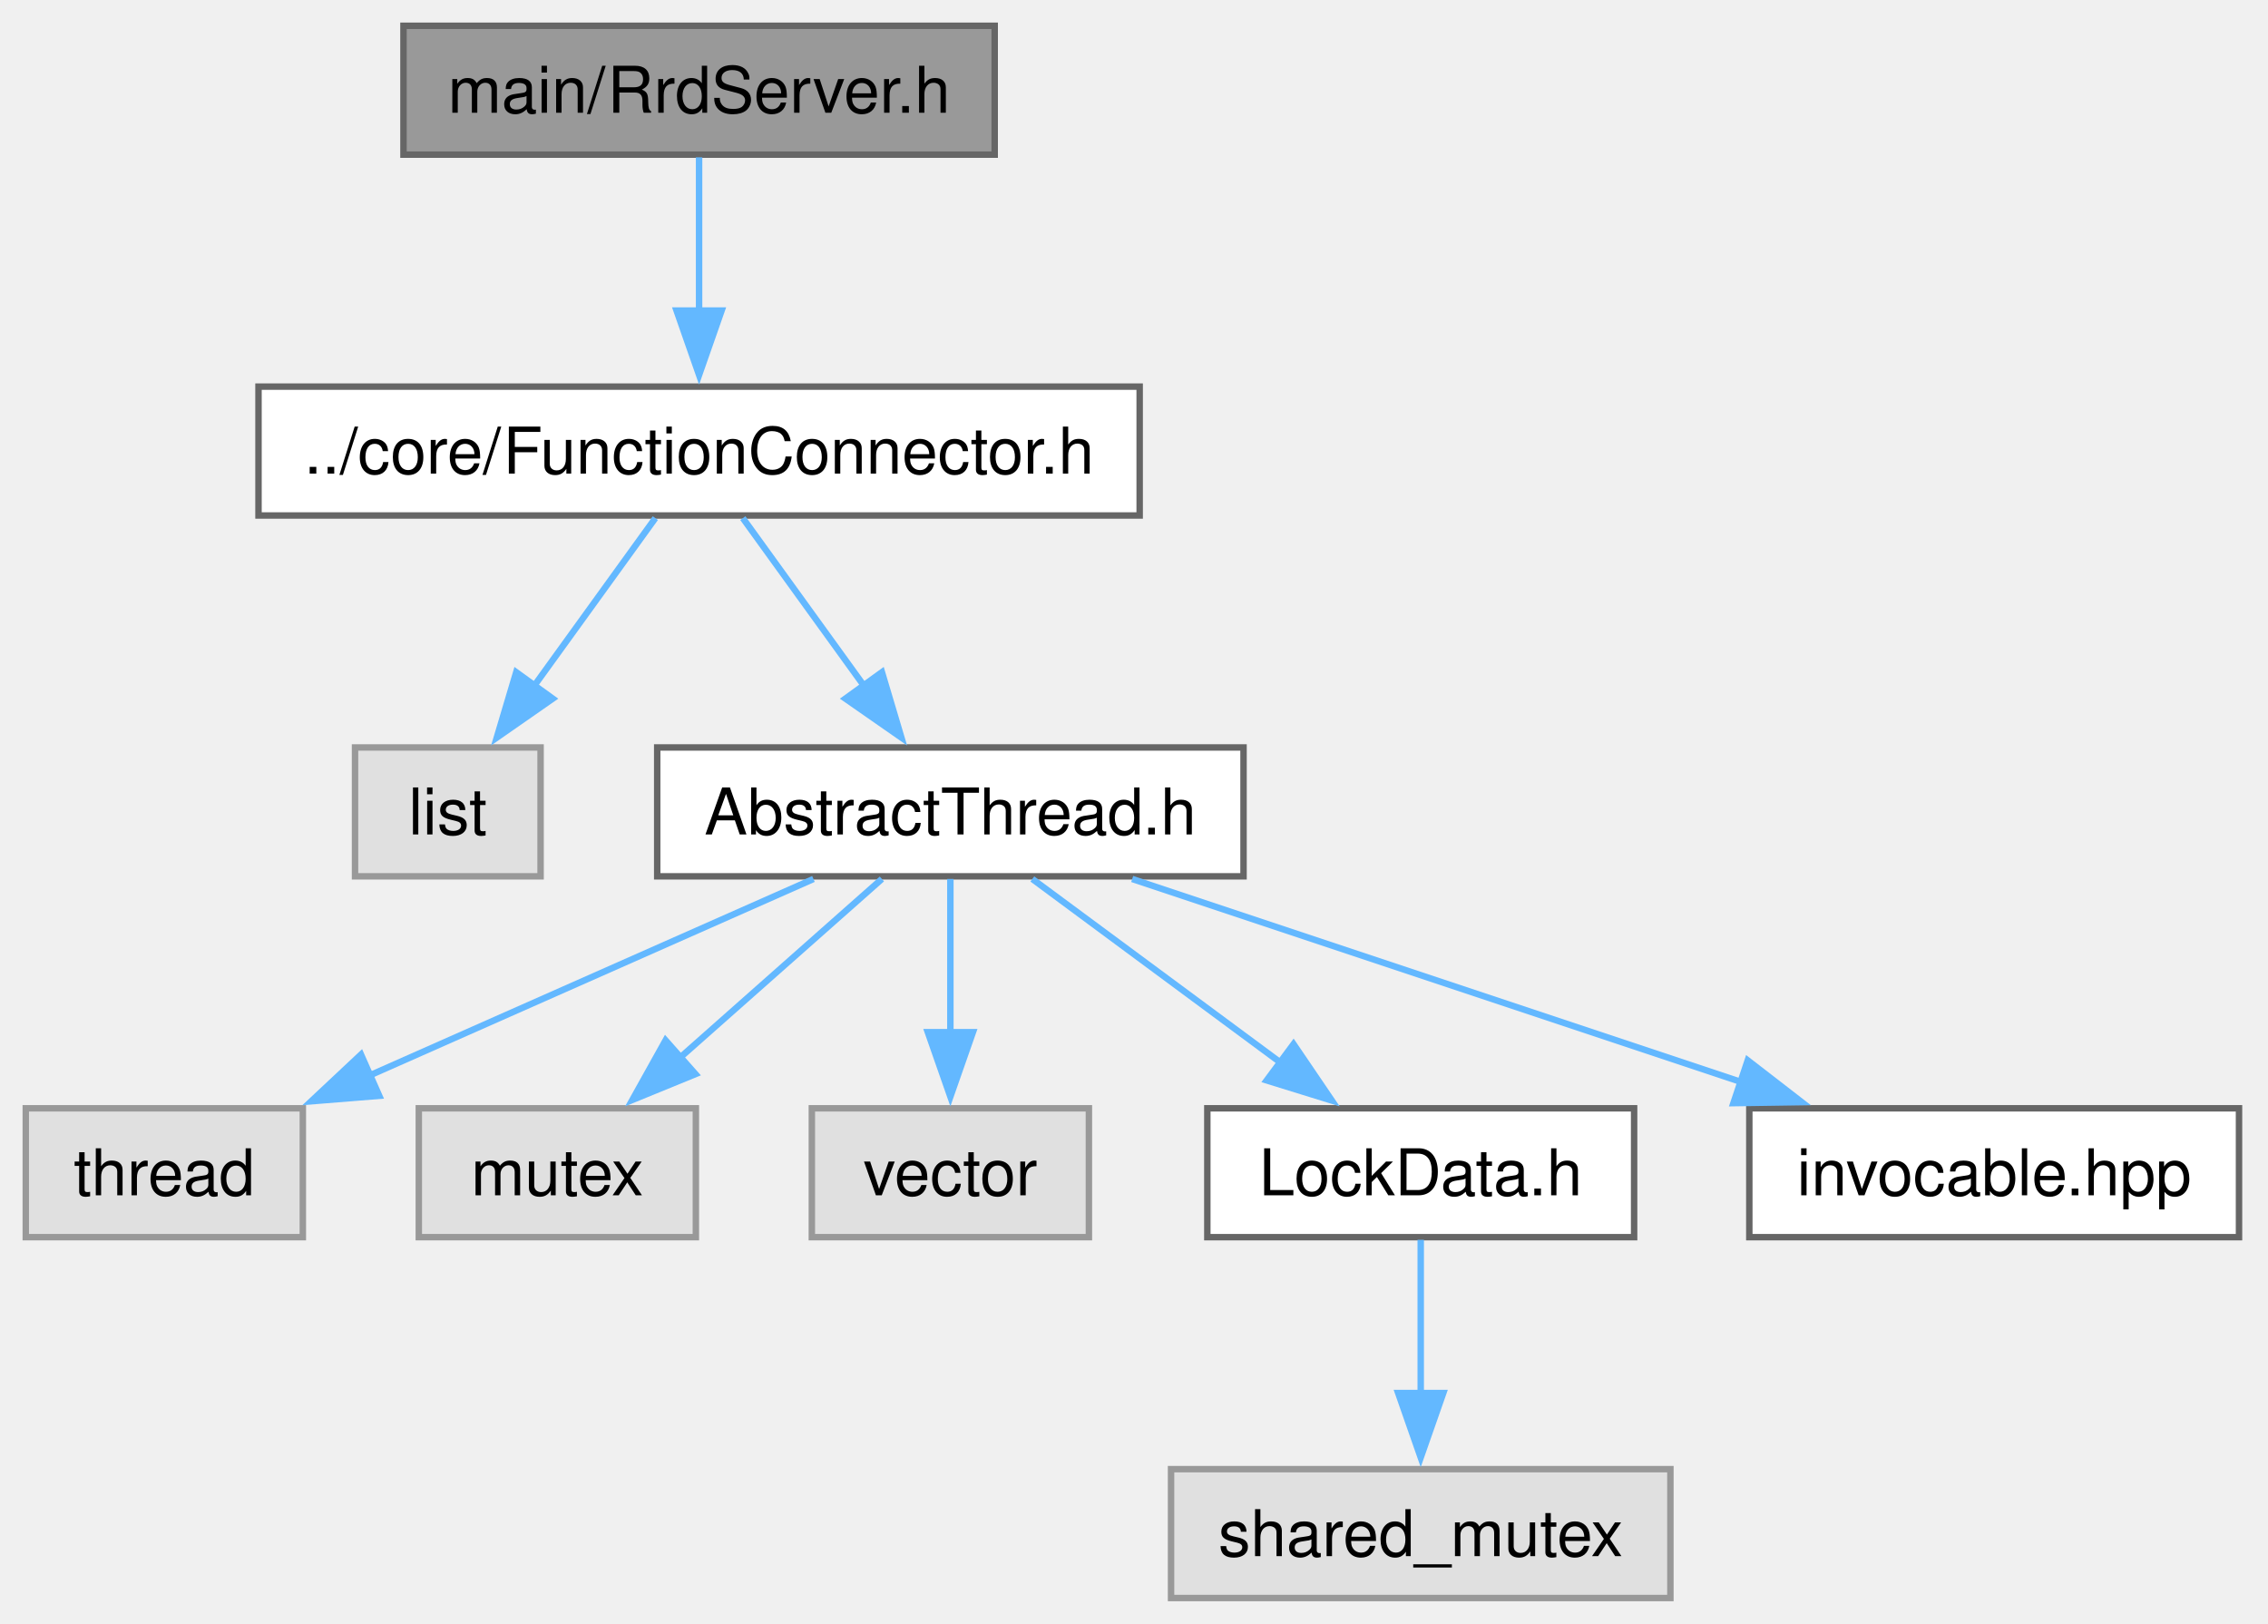
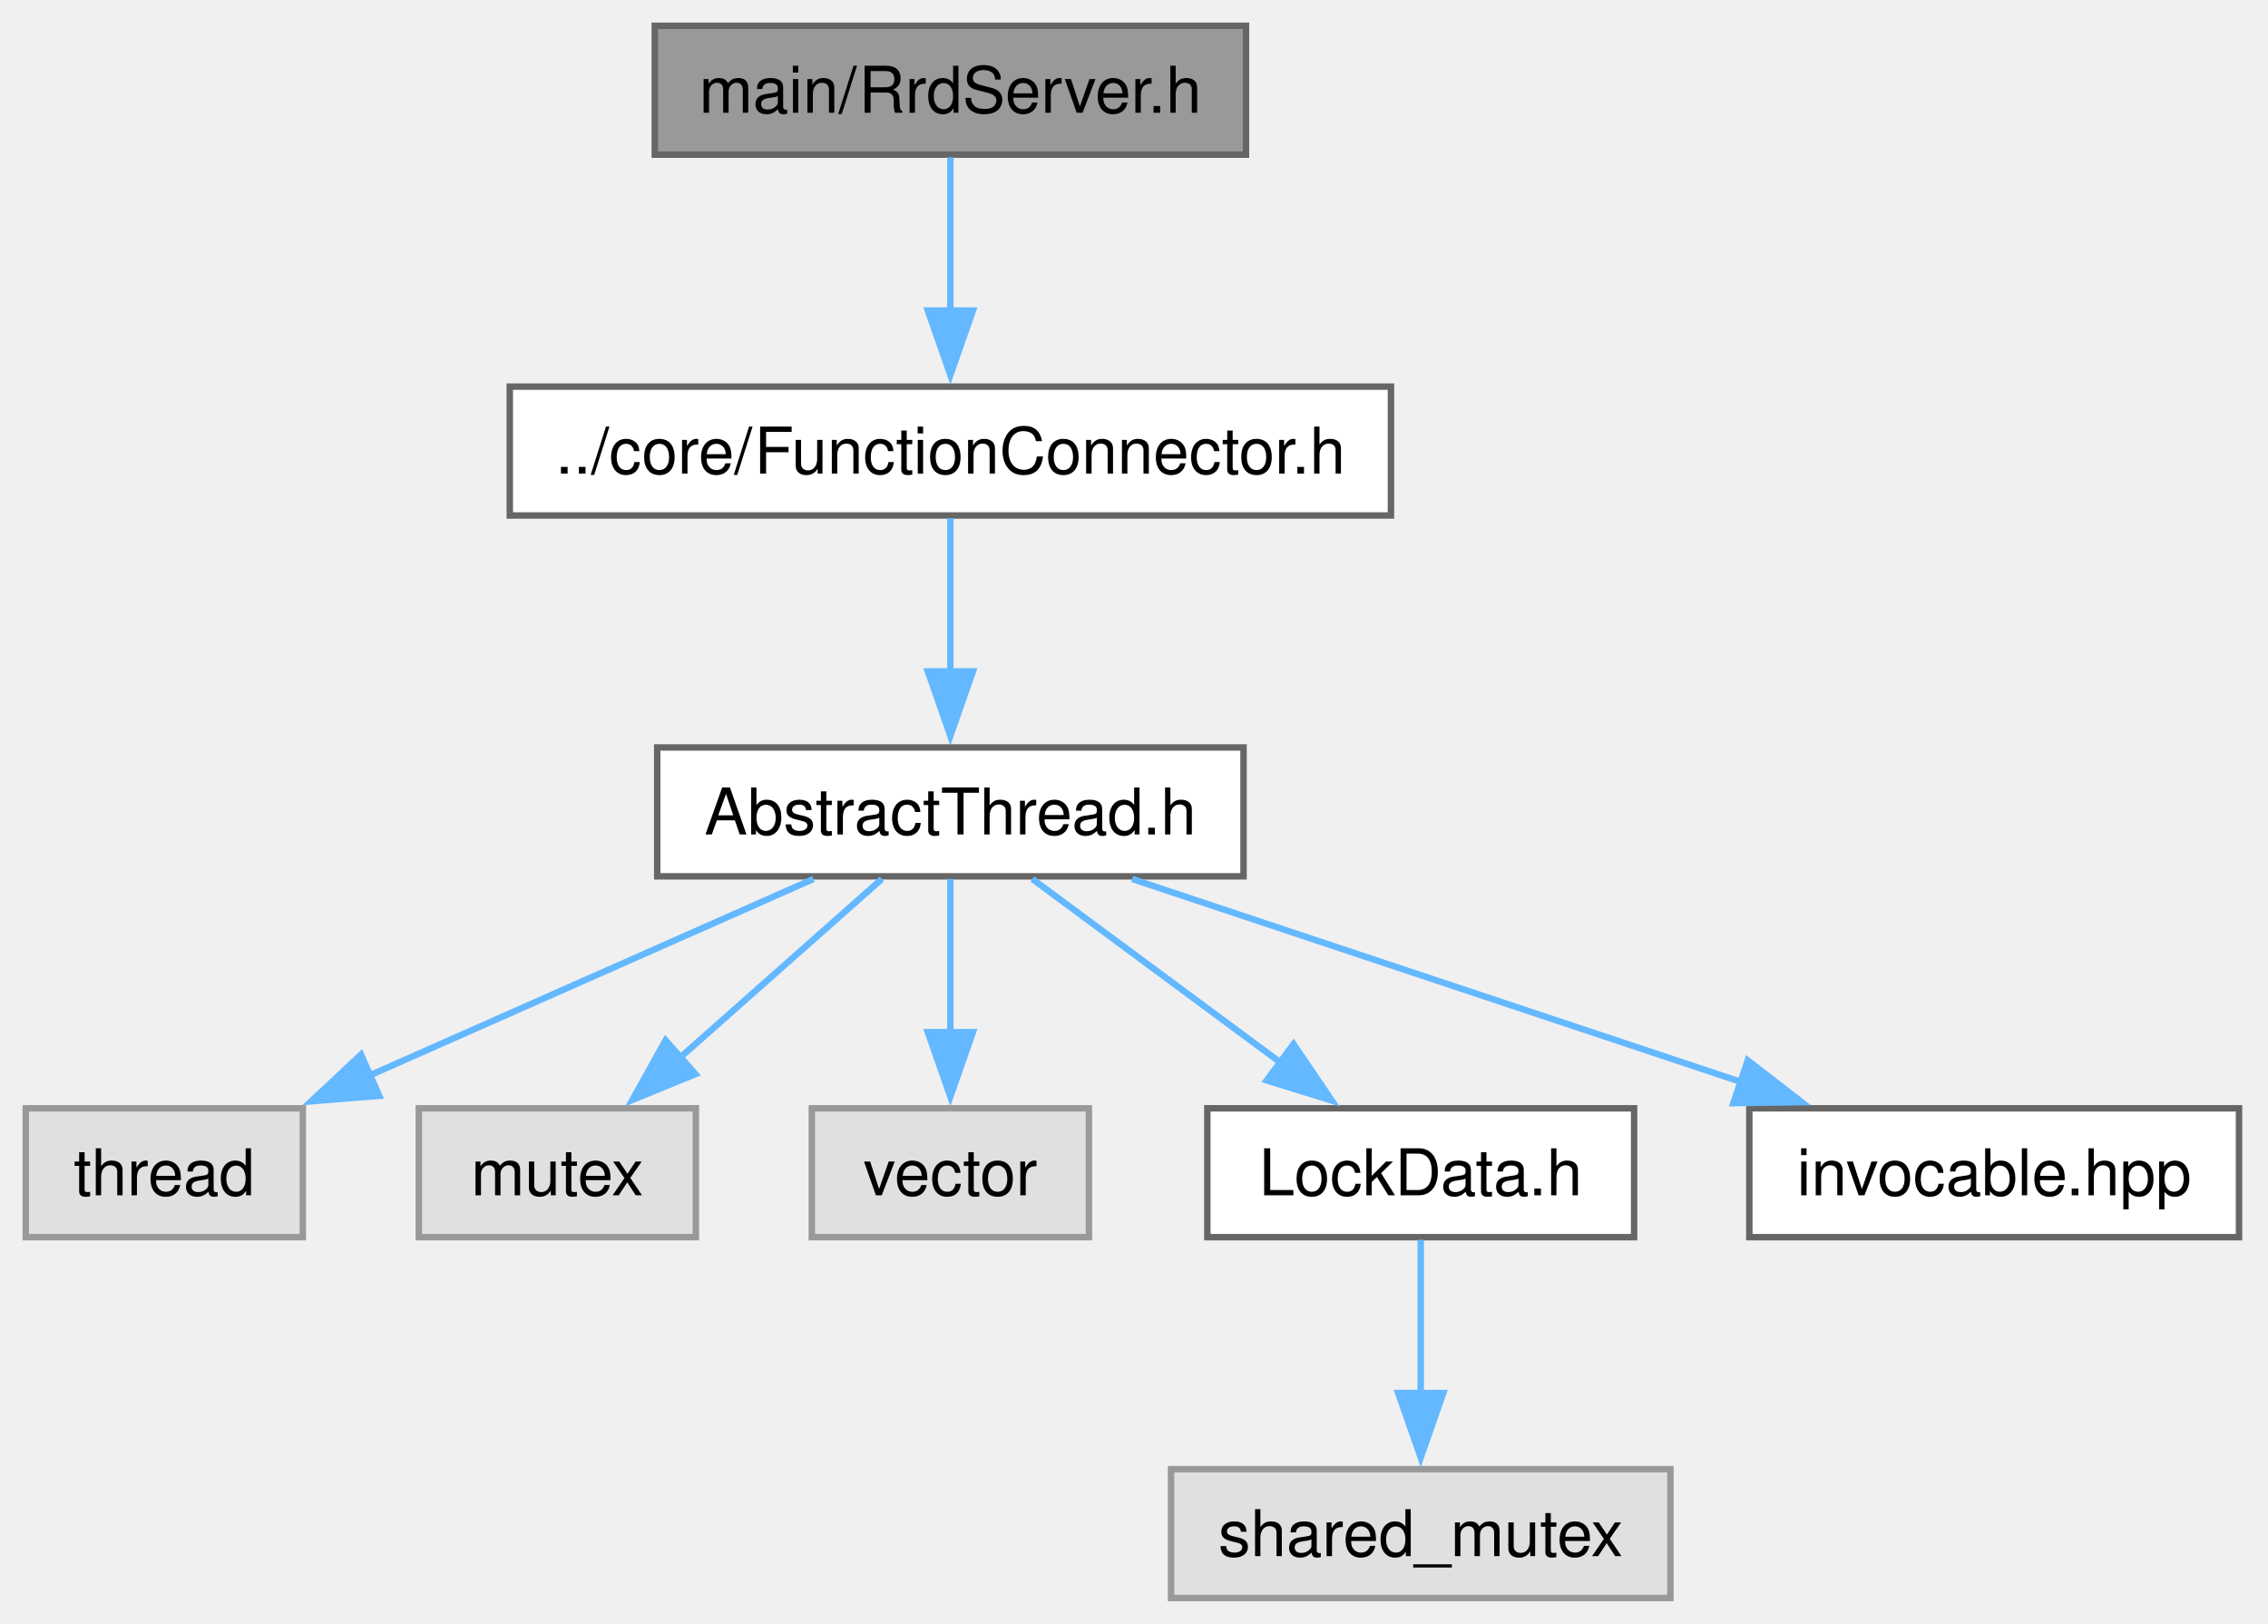
<svg xmlns="http://www.w3.org/2000/svg" xmlns:xlink="http://www.w3.org/1999/xlink" width="352pt" height="252pt" viewBox="0.00 0.00 352.00 252.00">
  <g id="graph0" class="graph" transform="scale(1 1) rotate(0) translate(4 248)">
    <g id="Node000001" class="node">
      <g id="a_Node000001">
        <a xlink:title="The RrdServer class.">
-           <polygon fill="#999999" stroke="#666666" points="150.38,-244 58.62,-244 58.62,-224 150.38,-224 150.38,-244" />
-           <text xml:space="preserve" text-anchor="middle" x="104.5" y="-230.5" font-family="Helvetica,sans-Serif" font-size="10.00">main/RrdServer.h</text>
+           <polygon fill="#999999" stroke="#666666" points="189.38,-244 97.62,-244 97.62,-224 189.38,-224 189.38,-244" />
+           <text xml:space="preserve" text-anchor="middle" x="143.5" y="-230.5" font-family="Helvetica,sans-Serif" font-size="10.00">main/RrdServer.h</text>
        </a>
      </g>
    </g>
    <g id="Node000002" class="node">
      <g id="a_Node000002">
        <a xlink:href="FunctionConnector_8h.html" target="_top" xlink:title="The AbstractFunctionConnector, FunctionConnector, FunctionConnectorProtected, FunctionConnectionGuard...">
-           <polygon fill="white" stroke="#666666" points="172.88,-188 36.12,-188 36.12,-168 172.88,-168 172.88,-188" />
-           <text xml:space="preserve" text-anchor="middle" x="104.5" y="-174.5" font-family="Helvetica,sans-Serif" font-size="10.00">../core/FunctionConnector.h</text>
+           <polygon fill="white" stroke="#666666" points="211.88,-188 75.12,-188 75.12,-168 211.88,-168 211.88,-188" />
+           <text xml:space="preserve" text-anchor="middle" x="143.5" y="-174.5" font-family="Helvetica,sans-Serif" font-size="10.00">../core/FunctionConnector.h</text>
        </a>
      </g>
    </g>
    <g id="edge1_Node000001_Node000002" class="edge">
      <g id="a_edge1_Node000001_Node000002">
        <a xlink:title=" ">
-           <path fill="none" stroke="#63b8ff" d="M104.5,-223.59C104.5,-217.01 104.5,-207.96 104.5,-199.73" />
-           <polygon fill="#63b8ff" stroke="#63b8ff" points="108,-199.81 104.5,-189.81 101,-199.81 108,-199.81" />
+           <path fill="none" stroke="#63b8ff" d="M143.5,-223.59C143.5,-217.01 143.5,-207.96 143.5,-199.73" />
+           <polygon fill="#63b8ff" stroke="#63b8ff" points="147,-199.81 143.5,-189.81 140,-199.81 147,-199.81" />
        </a>
      </g>
    </g>
    <g id="Node000003" class="node">
      <g id="a_Node000003">
-         <a xlink:title=" ">
-           <polygon fill="#e0e0e0" stroke="#999999" points="79.9,-132 51.1,-132 51.1,-112 79.9,-112 79.9,-132" />
-           <text xml:space="preserve" text-anchor="middle" x="65.5" y="-118.5" font-family="Helvetica,sans-Serif" font-size="10.00">list</text>
+         <a xlink:href="AbstractThread_8h.html" target="_top" xlink:title="The AbstractThread class.">
+           <polygon fill="white" stroke="#666666" points="189,-132 98,-132 98,-112 189,-112 189,-132" />
+           <text xml:space="preserve" text-anchor="middle" x="143.5" y="-118.5" font-family="Helvetica,sans-Serif" font-size="10.00">AbstractThread.h</text>
        </a>
      </g>
    </g>
    <g id="edge2_Node000002_Node000003" class="edge">
      <g id="a_edge2_Node000002_Node000003">
        <a xlink:title=" ">
-           <path fill="none" stroke="#63b8ff" d="M97.71,-167.59C92.51,-160.39 85.17,-150.23 78.81,-141.43" />
-           <polygon fill="#63b8ff" stroke="#63b8ff" points="81.79,-139.58 73.1,-133.53 76.12,-143.68 81.79,-139.58" />
+           <path fill="none" stroke="#63b8ff" d="M143.5,-167.59C143.5,-161.01 143.5,-151.96 143.5,-143.73" />
+           <polygon fill="#63b8ff" stroke="#63b8ff" points="147,-143.81 143.5,-133.81 140,-143.81 147,-143.81" />
        </a>
      </g>
    </g>
    <g id="Node000004" class="node">
      <g id="a_Node000004">
-         <a xlink:href="AbstractThread_8h.html" target="_top" xlink:title="The AbstractThread class.">
-           <polygon fill="white" stroke="#666666" points="189,-132 98,-132 98,-112 189,-112 189,-132" />
-           <text xml:space="preserve" text-anchor="middle" x="143.5" y="-118.5" font-family="Helvetica,sans-Serif" font-size="10.00">AbstractThread.h</text>
+         <a xlink:title=" ">
+           <polygon fill="#e0e0e0" stroke="#999999" points="43,-76 0,-76 0,-56 43,-56 43,-76" />
+           <text xml:space="preserve" text-anchor="middle" x="21.5" y="-62.5" font-family="Helvetica,sans-Serif" font-size="10.00">thread</text>
        </a>
      </g>
    </g>
-     <g id="edge3_Node000002_Node000004" class="edge">
-       <g id="a_edge3_Node000002_Node000004">
+     <g id="edge3_Node000003_Node000004" class="edge">
+       <g id="a_edge3_Node000003_Node000004">
        <a xlink:title=" ">
-           <path fill="none" stroke="#63b8ff" d="M111.29,-167.59C116.49,-160.39 123.83,-150.23 130.19,-141.43" />
-           <polygon fill="#63b8ff" stroke="#63b8ff" points="132.88,-143.68 135.9,-133.53 127.21,-139.58 132.88,-143.68" />
+           <path fill="none" stroke="#63b8ff" d="M122.25,-111.59C103.21,-103.17 75.02,-90.69 53.3,-81.07" />
+           <polygon fill="#63b8ff" stroke="#63b8ff" points="54.86,-77.94 44.3,-77.09 52.03,-84.34 54.86,-77.94" />
        </a>
      </g>
    </g>
    <g id="Node000005" class="node">
      <g id="a_Node000005">
        <a xlink:title=" ">
-           <polygon fill="#e0e0e0" stroke="#999999" points="43,-76 0,-76 0,-56 43,-56 43,-76" />
-           <text xml:space="preserve" text-anchor="middle" x="21.5" y="-62.5" font-family="Helvetica,sans-Serif" font-size="10.00">thread</text>
+           <polygon fill="#e0e0e0" stroke="#999999" points="104,-76 61,-76 61,-56 104,-56 104,-76" />
+           <text xml:space="preserve" text-anchor="middle" x="82.5" y="-62.5" font-family="Helvetica,sans-Serif" font-size="10.00">mutex</text>
        </a>
      </g>
    </g>
-     <g id="edge4_Node000004_Node000005" class="edge">
-       <g id="a_edge4_Node000004_Node000005">
+     <g id="edge4_Node000003_Node000005" class="edge">
+       <g id="a_edge4_Node000003_Node000005">
        <a xlink:title=" ">
-           <path fill="none" stroke="#63b8ff" d="M122.25,-111.59C103.21,-103.17 75.02,-90.69 53.3,-81.07" />
-           <polygon fill="#63b8ff" stroke="#63b8ff" points="54.86,-77.94 44.3,-77.09 52.03,-84.34 54.86,-77.94" />
+           <path fill="none" stroke="#63b8ff" d="M132.87,-111.59C124.22,-103.93 111.77,-92.91 101.42,-83.75" />
+           <polygon fill="#63b8ff" stroke="#63b8ff" points="103.94,-81.31 94.14,-77.3 99.3,-86.55 103.94,-81.31" />
        </a>
      </g>
    </g>
    <g id="Node000006" class="node">
      <g id="a_Node000006">
        <a xlink:title=" ">
-           <polygon fill="#e0e0e0" stroke="#999999" points="104,-76 61,-76 61,-56 104,-56 104,-76" />
-           <text xml:space="preserve" text-anchor="middle" x="82.5" y="-62.5" font-family="Helvetica,sans-Serif" font-size="10.00">mutex</text>
-         </a>
-       </g>
-     </g>
-     <g id="edge5_Node000004_Node000006" class="edge">
-       <g id="a_edge5_Node000004_Node000006">
-         <a xlink:title=" ">
-           <path fill="none" stroke="#63b8ff" d="M132.87,-111.59C124.22,-103.93 111.77,-92.91 101.42,-83.75" />
-           <polygon fill="#63b8ff" stroke="#63b8ff" points="103.94,-81.31 94.14,-77.3 99.3,-86.55 103.94,-81.31" />
-         </a>
-       </g>
-     </g>
-     <g id="Node000007" class="node">
-       <g id="a_Node000007">
-         <a xlink:title=" ">
          <polygon fill="#e0e0e0" stroke="#999999" points="165,-76 122,-76 122,-56 165,-56 165,-76" />
          <text xml:space="preserve" text-anchor="middle" x="143.5" y="-62.5" font-family="Helvetica,sans-Serif" font-size="10.00">vector</text>
        </a>
      </g>
    </g>
-     <g id="edge6_Node000004_Node000007" class="edge">
-       <g id="a_edge6_Node000004_Node000007">
+     <g id="edge5_Node000003_Node000006" class="edge">
+       <g id="a_edge5_Node000003_Node000006">
        <a xlink:title=" ">
          <path fill="none" stroke="#63b8ff" d="M143.5,-111.59C143.5,-105.01 143.5,-95.96 143.5,-87.73" />
          <polygon fill="#63b8ff" stroke="#63b8ff" points="147,-87.81 143.5,-77.81 140,-87.81 147,-87.81" />
        </a>
      </g>
    </g>
-     <g id="Node000008" class="node">
-       <g id="a_Node000008">
+     <g id="Node000007" class="node">
+       <g id="a_Node000007">
        <a xlink:href="LockData_8h.html" target="_top" xlink:title="The LockData class.">
          <polygon fill="white" stroke="#666666" points="249.62,-76 183.38,-76 183.38,-56 249.62,-56 249.62,-76" />
          <text xml:space="preserve" text-anchor="middle" x="216.5" y="-62.5" font-family="Helvetica,sans-Serif" font-size="10.00">LockData.h</text>
        </a>
      </g>
    </g>
-     <g id="edge7_Node000004_Node000008" class="edge">
-       <g id="a_edge7_Node000004_Node000008">
+     <g id="edge6_Node000003_Node000007" class="edge">
+       <g id="a_edge6_Node000003_Node000007">
        <a xlink:title=" ">
          <path fill="none" stroke="#63b8ff" d="M156.22,-111.59C166.89,-103.7 182.38,-92.24 194.98,-82.92" />
          <polygon fill="#63b8ff" stroke="#63b8ff" points="196.76,-85.96 202.71,-77.2 192.59,-80.33 196.76,-85.96" />
        </a>
      </g>
    </g>
-     <g id="Node000010" class="node">
-       <g id="a_Node000010">
+     <g id="Node000009" class="node">
+       <g id="a_Node000009">
        <a xlink:href="invocable_8hpp_source.html" target="_top" xlink:title=" ">
          <polygon fill="white" stroke="#666666" points="343.5,-76 267.5,-76 267.5,-56 343.5,-56 343.5,-76" />
          <text xml:space="preserve" text-anchor="middle" x="305.5" y="-62.5" font-family="Helvetica,sans-Serif" font-size="10.00">invocable.hpp</text>
        </a>
      </g>
    </g>
-     <g id="edge9_Node000004_Node000010" class="edge">
-       <g id="a_edge9_Node000004_Node000010">
+     <g id="edge8_Node000003_Node000009" class="edge">
+       <g id="a_edge8_Node000003_Node000009">
        <a xlink:title=" ">
          <path fill="none" stroke="#63b8ff" d="M171.72,-111.59C197.92,-102.86 237.18,-89.77 266.4,-80.03" />
          <polygon fill="#63b8ff" stroke="#63b8ff" points="267.25,-83.44 275.63,-76.96 265.03,-76.8 267.25,-83.44" />
        </a>
      </g>
    </g>
-     <g id="Node000009" class="node">
-       <g id="a_Node000009">
+     <g id="Node000008" class="node">
+       <g id="a_Node000008">
        <a xlink:title=" ">
          <polygon fill="#e0e0e0" stroke="#999999" points="255.25,-20 177.75,-20 177.75,0 255.25,0 255.25,-20" />
          <text xml:space="preserve" text-anchor="middle" x="216.5" y="-6.5" font-family="Helvetica,sans-Serif" font-size="10.00">shared_mutex</text>
        </a>
      </g>
    </g>
-     <g id="edge8_Node000008_Node000009" class="edge">
-       <g id="a_edge8_Node000008_Node000009">
+     <g id="edge7_Node000007_Node000008" class="edge">
+       <g id="a_edge7_Node000007_Node000008">
        <a xlink:title=" ">
          <path fill="none" stroke="#63b8ff" d="M216.5,-55.59C216.5,-49.01 216.5,-39.96 216.5,-31.73" />
          <polygon fill="#63b8ff" stroke="#63b8ff" points="220,-31.81 216.5,-21.81 213,-31.81 220,-31.81" />
        </a>
      </g>
    </g>
  </g>
</svg>
